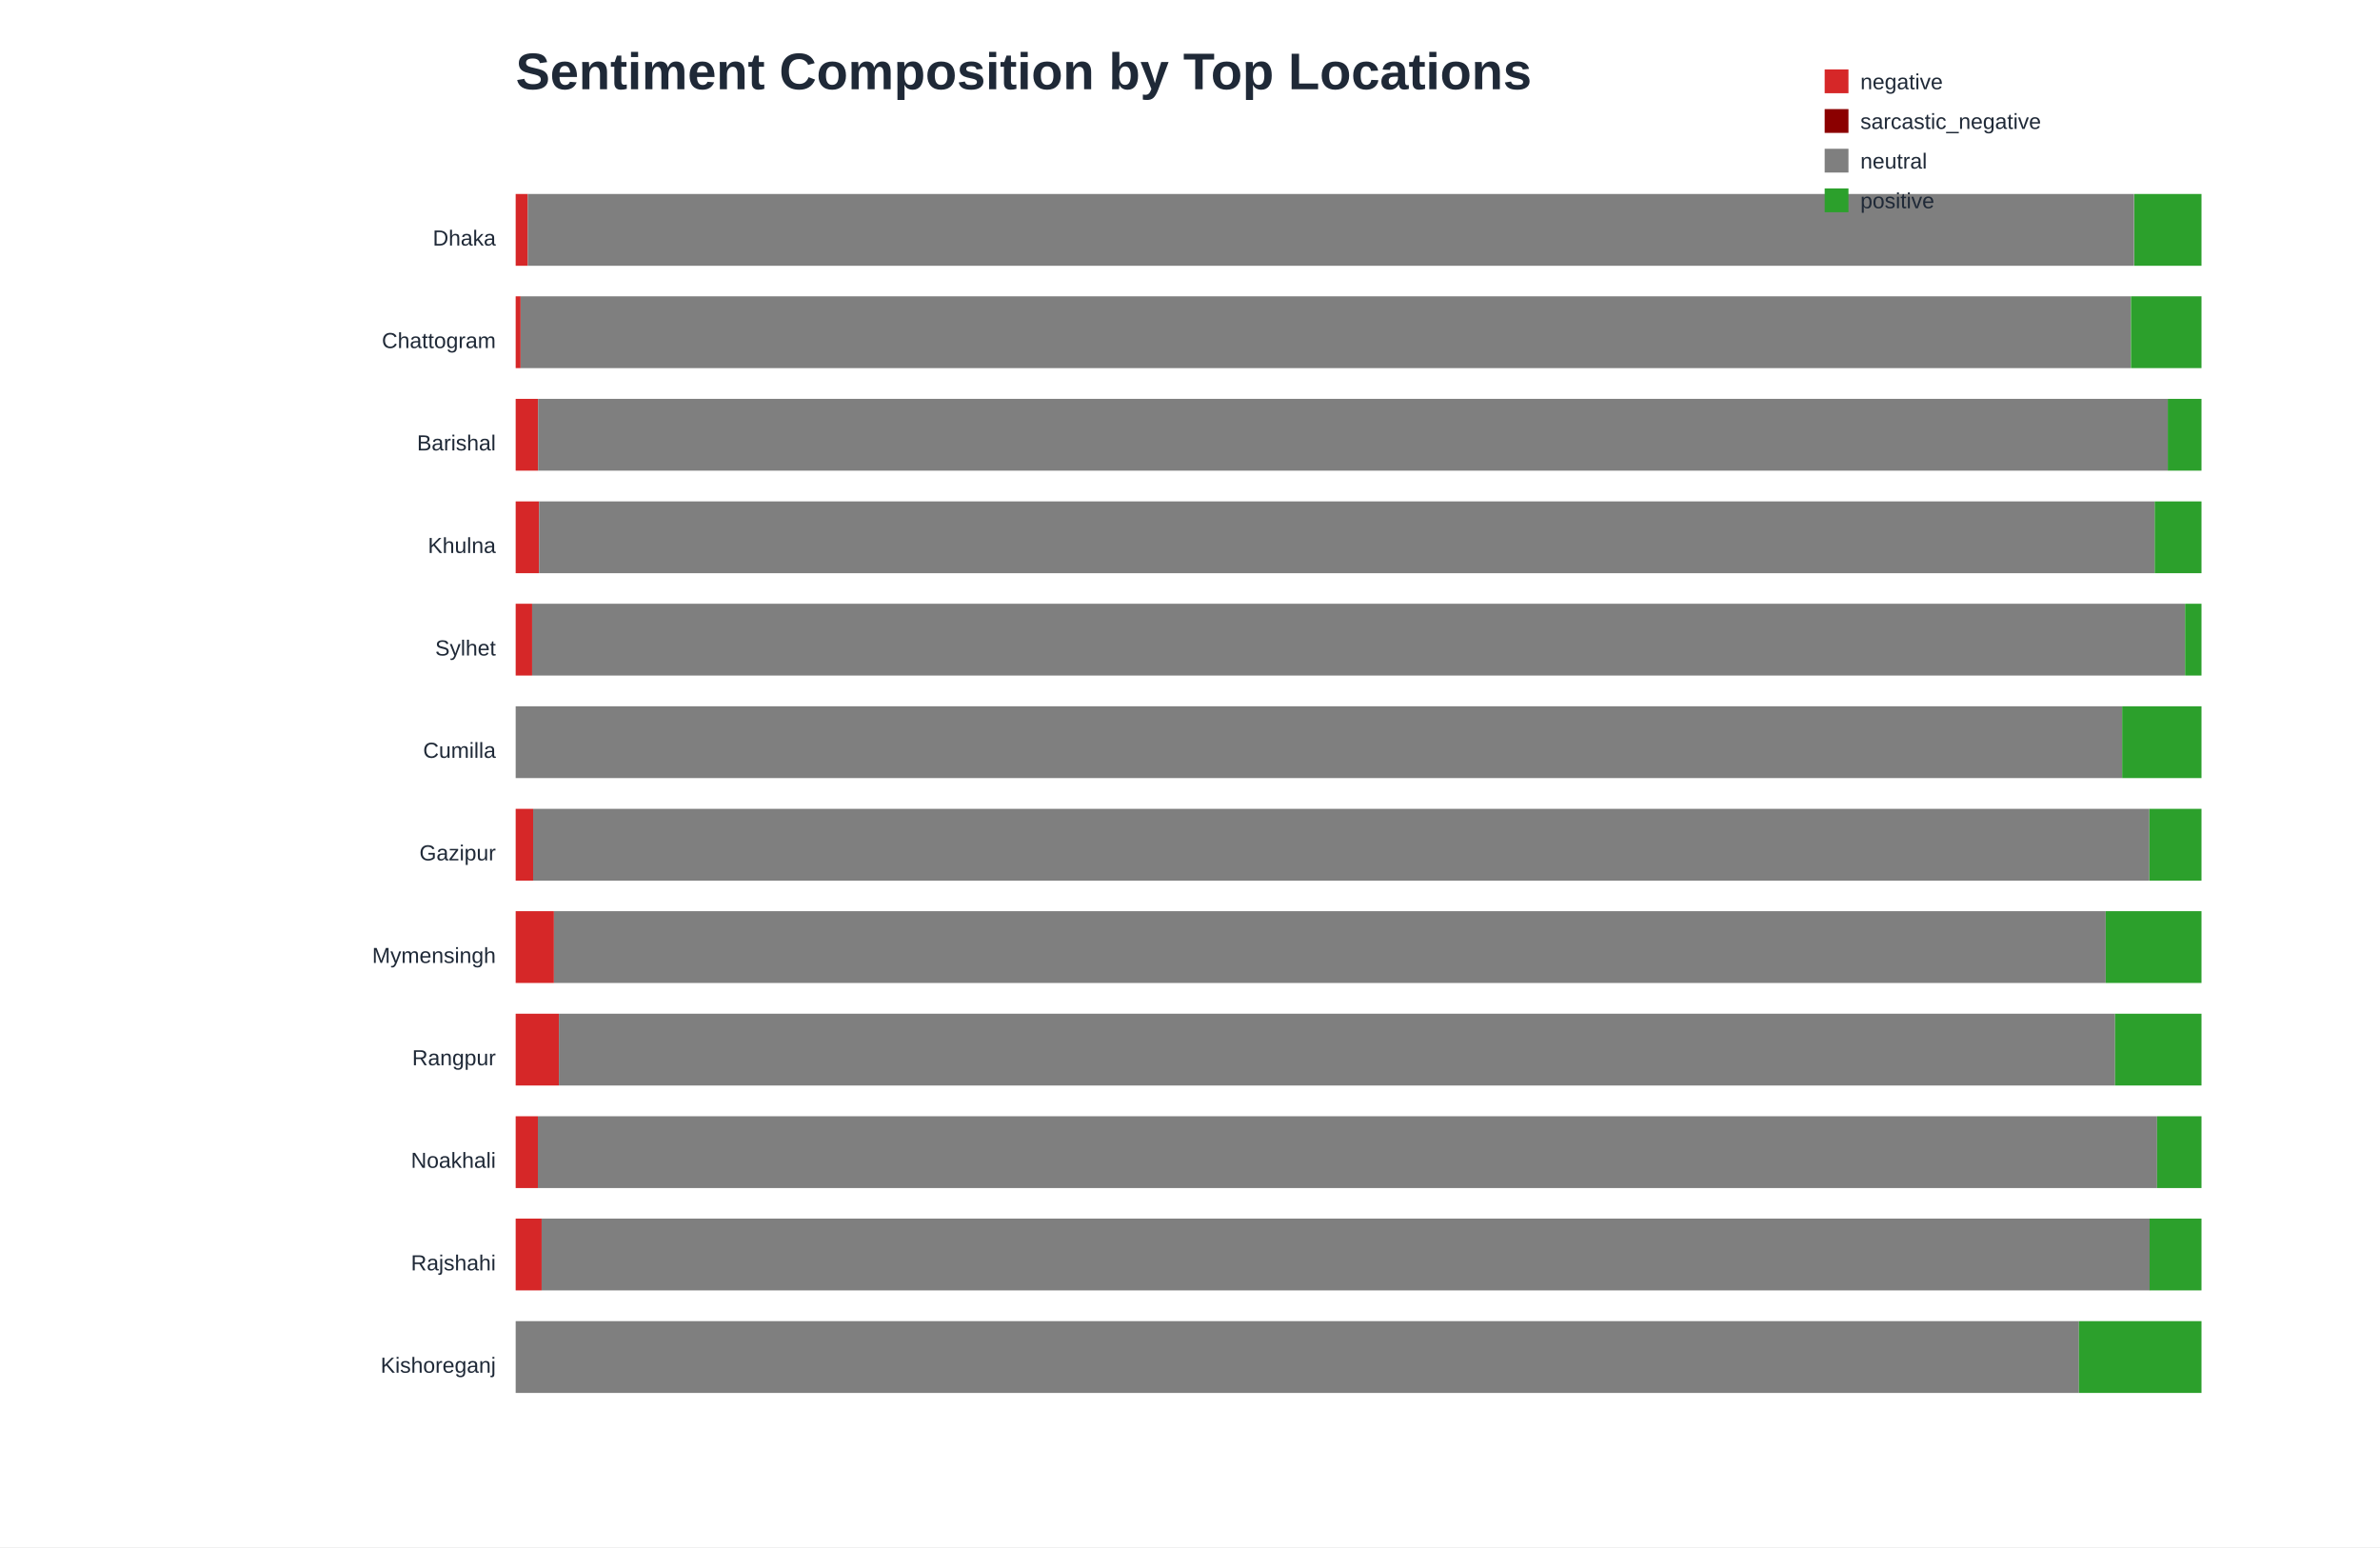
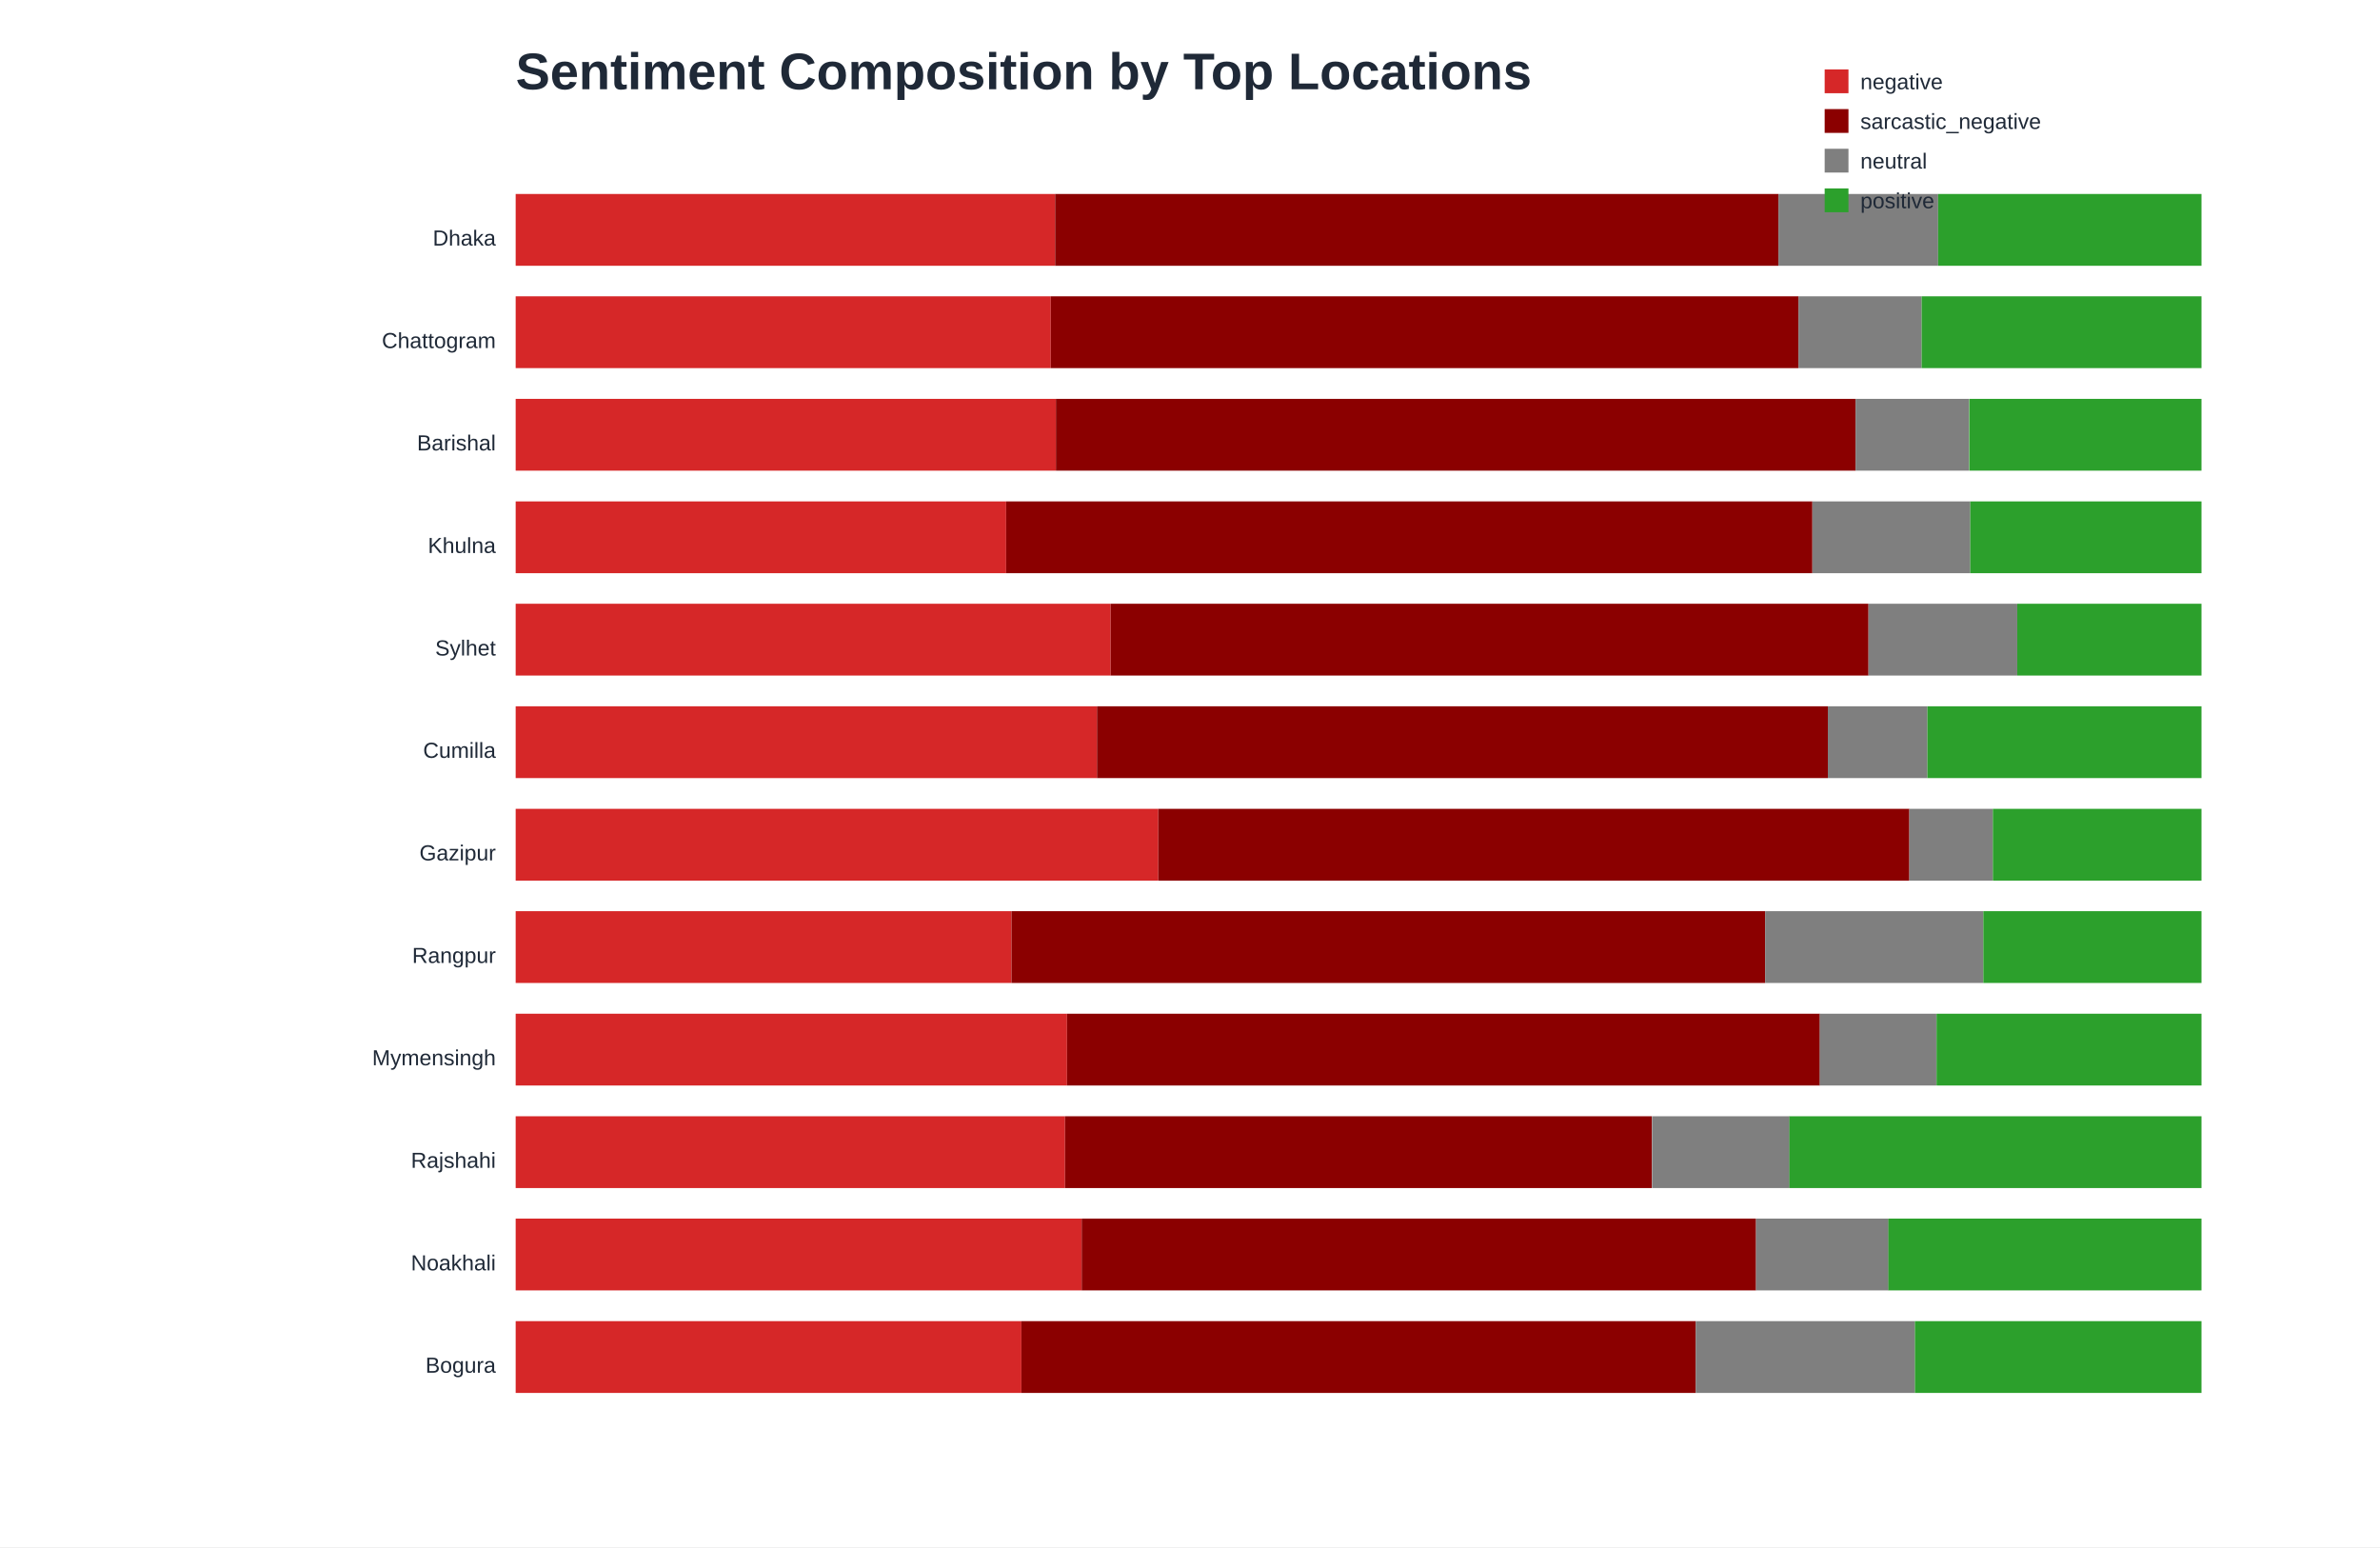
<svg xmlns="http://www.w3.org/2000/svg" width="1200" height="780" viewBox="0 0 1200 780">
  <style>text{font-family:Arial,sans-serif;fill:#1f2937} .small{font-size:11px} .axis{stroke:#9ca3af;stroke-width:1}</style>
  <rect x="0" y="0" width="1200" height="780" fill="white" />
  <text x="260" y="45" font-size="26" font-weight="700">Sentiment Composition by Top Locations</text>
-   <rect x="260.0" y="97.8" width="6.1" height="36.2" fill="#d62728" />
-   <rect x="266.1" y="97.8" width="809.9" height="36.2" fill="#7f7f7f" />
-   <rect x="1076.1" y="97.8" width="33.9" height="36.2" fill="#2ca02c" />
+   <rect x="260.0" y="97.8" width="272.0" height="36.2" fill="#d62728" />
+   <rect x="532.0" y="97.8" width="364.7" height="36.2" fill="#8b0000" />
+   <rect x="896.7" y="97.8" width="80.5" height="36.2" fill="#7f7f7f" />
+   <rect x="977.2" y="97.8" width="132.8" height="36.2" fill="#2ca02c" />
  <text class="small" x="250" y="123.8" text-anchor="end">Dhaka</text>
-   <rect x="260.0" y="149.4" width="2.5" height="36.2" fill="#d62728" />
-   <rect x="262.5" y="149.4" width="811.8" height="36.2" fill="#7f7f7f" />
-   <rect x="1074.4" y="149.4" width="35.6" height="36.2" fill="#2ca02c" />
+   <rect x="260.0" y="149.4" width="269.8" height="36.2" fill="#d62728" />
+   <rect x="529.8" y="149.4" width="377.0" height="36.2" fill="#8b0000" />
+   <rect x="906.8" y="149.4" width="62.1" height="36.2" fill="#7f7f7f" />
+   <rect x="968.9" y="149.4" width="141.1" height="36.2" fill="#2ca02c" />
  <text class="small" x="250" y="175.5" text-anchor="end">Chattogram</text>
-   <rect x="260.0" y="201.1" width="11.3" height="36.2" fill="#d62728" />
-   <rect x="271.3" y="201.1" width="821.7" height="36.2" fill="#7f7f7f" />
-   <rect x="1093.0" y="201.1" width="17.0" height="36.2" fill="#2ca02c" />
+   <rect x="260.0" y="201.1" width="272.4" height="36.2" fill="#d62728" />
+   <rect x="532.4" y="201.1" width="403.2" height="36.2" fill="#8b0000" />
+   <rect x="935.6" y="201.1" width="57.2" height="36.2" fill="#7f7f7f" />
+   <rect x="992.9" y="201.1" width="117.1" height="36.2" fill="#2ca02c" />
  <text class="small" x="250" y="227.1" text-anchor="end">Barishal</text>
-   <rect x="260.0" y="252.8" width="11.8" height="36.2" fill="#d62728" />
-   <rect x="271.8" y="252.8" width="814.6" height="36.2" fill="#7f7f7f" />
-   <rect x="1086.4" y="252.8" width="23.6" height="36.2" fill="#2ca02c" />
+   <rect x="260.0" y="252.8" width="247.3" height="36.2" fill="#d62728" />
+   <rect x="507.3" y="252.8" width="406.5" height="36.2" fill="#8b0000" />
+   <rect x="913.8" y="252.8" width="79.6" height="36.2" fill="#7f7f7f" />
+   <rect x="993.4" y="252.8" width="116.6" height="36.2" fill="#2ca02c" />
  <text class="small" x="250" y="278.8" text-anchor="end">Khulna</text>
-   <rect x="260.0" y="304.4" width="8.3" height="36.2" fill="#d62728" />
-   <rect x="268.3" y="304.4" width="833.3" height="36.2" fill="#7f7f7f" />
-   <rect x="1101.7" y="304.4" width="8.3" height="36.2" fill="#2ca02c" />
+   <rect x="260.0" y="304.4" width="300.0" height="36.2" fill="#d62728" />
+   <rect x="560.0" y="304.4" width="382.1" height="36.2" fill="#8b0000" />
+   <rect x="942.1" y="304.4" width="75.0" height="36.2" fill="#7f7f7f" />
+   <rect x="1017.1" y="304.4" width="92.9" height="36.2" fill="#2ca02c" />
  <text class="small" x="250" y="330.5" text-anchor="end">Sylhet</text>
-   <rect x="260.0" y="356.1" width="810.0" height="36.2" fill="#7f7f7f" />
-   <rect x="1070.0" y="356.1" width="40.0" height="36.2" fill="#2ca02c" />
+   <rect x="260.0" y="356.1" width="293.1" height="36.2" fill="#d62728" />
+   <rect x="553.1" y="356.1" width="368.5" height="36.2" fill="#8b0000" />
+   <rect x="921.6" y="356.1" width="50.2" height="36.2" fill="#7f7f7f" />
+   <rect x="971.8" y="356.1" width="138.2" height="36.2" fill="#2ca02c" />
  <text class="small" x="250" y="382.1" text-anchor="end">Cumilla</text>
-   <rect x="260.0" y="407.8" width="8.8" height="36.2" fill="#d62728" />
-   <rect x="268.8" y="407.8" width="814.9" height="36.2" fill="#7f7f7f" />
-   <rect x="1083.7" y="407.8" width="26.3" height="36.2" fill="#2ca02c" />
+   <rect x="260.0" y="407.8" width="324.0" height="36.2" fill="#d62728" />
+   <rect x="584.0" y="407.8" width="378.7" height="36.2" fill="#8b0000" />
+   <rect x="962.7" y="407.8" width="42.1" height="36.2" fill="#7f7f7f" />
+   <rect x="1004.8" y="407.8" width="105.2" height="36.2" fill="#2ca02c" />
  <text class="small" x="250" y="433.8" text-anchor="end">Gazipur</text>
-   <rect x="260.0" y="459.4" width="19.3" height="36.2" fill="#d62728" />
-   <rect x="279.3" y="459.4" width="782.4" height="36.2" fill="#7f7f7f" />
-   <rect x="1061.7" y="459.4" width="48.3" height="36.2" fill="#2ca02c" />
-   <text class="small" x="250" y="485.5" text-anchor="end">Mymensingh</text>
-   <rect x="260.0" y="511.1" width="21.8" height="36.2" fill="#d62728" />
-   <rect x="281.8" y="511.1" width="784.6" height="36.2" fill="#7f7f7f" />
-   <rect x="1066.4" y="511.1" width="43.6" height="36.2" fill="#2ca02c" />
-   <text class="small" x="250" y="537.1" text-anchor="end">Rangpur</text>
-   <rect x="260.0" y="562.8" width="11.2" height="36.2" fill="#d62728" />
-   <rect x="271.2" y="562.8" width="816.4" height="36.2" fill="#7f7f7f" />
-   <rect x="1087.6" y="562.8" width="22.4" height="36.2" fill="#2ca02c" />
-   <text class="small" x="250" y="588.8" text-anchor="end">Noakhali</text>
-   <rect x="260.0" y="614.4" width="13.1" height="36.2" fill="#d62728" />
-   <rect x="273.1" y="614.4" width="810.8" height="36.2" fill="#7f7f7f" />
-   <rect x="1083.8" y="614.4" width="26.2" height="36.2" fill="#2ca02c" />
-   <text class="small" x="250" y="640.5" text-anchor="end">Rajshahi</text>
-   <rect x="260.0" y="666.1" width="788.2" height="36.2" fill="#7f7f7f" />
-   <rect x="1048.2" y="666.1" width="61.8" height="36.2" fill="#2ca02c" />
-   <text class="small" x="250" y="692.1" text-anchor="end">Kishoreganj</text>
+   <rect x="260.0" y="459.4" width="250.0" height="36.2" fill="#d62728" />
+   <rect x="510.0" y="459.4" width="380.0" height="36.2" fill="#8b0000" />
+   <rect x="890.0" y="459.4" width="110.0" height="36.2" fill="#7f7f7f" />
+   <rect x="1000.0" y="459.4" width="110.0" height="36.2" fill="#2ca02c" />
+   <text class="small" x="250" y="485.5" text-anchor="end">Rangpur</text>
+   <rect x="260.0" y="511.1" width="278.0" height="36.2" fill="#d62728" />
+   <rect x="538.0" y="511.1" width="379.6" height="36.2" fill="#8b0000" />
+   <rect x="917.5" y="511.1" width="58.8" height="36.2" fill="#7f7f7f" />
+   <rect x="976.4" y="511.1" width="133.6" height="36.2" fill="#2ca02c" />
+   <text class="small" x="250" y="537.1" text-anchor="end">Mymensingh</text>
+   <rect x="260.0" y="562.8" width="277.0" height="36.2" fill="#d62728" />
+   <rect x="537.0" y="562.8" width="295.9" height="36.2" fill="#8b0000" />
+   <rect x="833.0" y="562.8" width="69.3" height="36.2" fill="#7f7f7f" />
+   <rect x="902.2" y="562.8" width="207.8" height="36.2" fill="#2ca02c" />
+   <text class="small" x="250" y="588.8" text-anchor="end">Rajshahi</text>
+   <rect x="260.0" y="614.4" width="285.4" height="36.2" fill="#d62728" />
+   <rect x="545.4" y="614.4" width="340.0" height="36.2" fill="#8b0000" />
+   <rect x="885.4" y="614.4" width="66.8" height="36.2" fill="#7f7f7f" />
+   <rect x="952.1" y="614.4" width="157.9" height="36.2" fill="#2ca02c" />
+   <text class="small" x="250" y="640.5" text-anchor="end">Noakhali</text>
+   <rect x="260.0" y="666.1" width="255.0" height="36.2" fill="#d62728" />
+   <rect x="515.0" y="666.1" width="340.0" height="36.2" fill="#8b0000" />
+   <rect x="855.0" y="666.1" width="110.5" height="36.2" fill="#7f7f7f" />
+   <rect x="965.5" y="666.1" width="144.5" height="36.2" fill="#2ca02c" />
+   <text class="small" x="250" y="692.1" text-anchor="end">Bogura</text>
  <rect x="920" y="35" width="12" height="12" fill="#d62728" />
  <text class="small" x="938" y="45">negative</text>
  <rect x="920" y="55" width="12" height="12" fill="#8b0000" />
  <text class="small" x="938" y="65">sarcastic_negative</text>
  <rect x="920" y="75" width="12" height="12" fill="#7f7f7f" />
  <text class="small" x="938" y="85">neutral</text>
  <rect x="920" y="95" width="12" height="12" fill="#2ca02c" />
  <text class="small" x="938" y="105">positive</text>
</svg>
